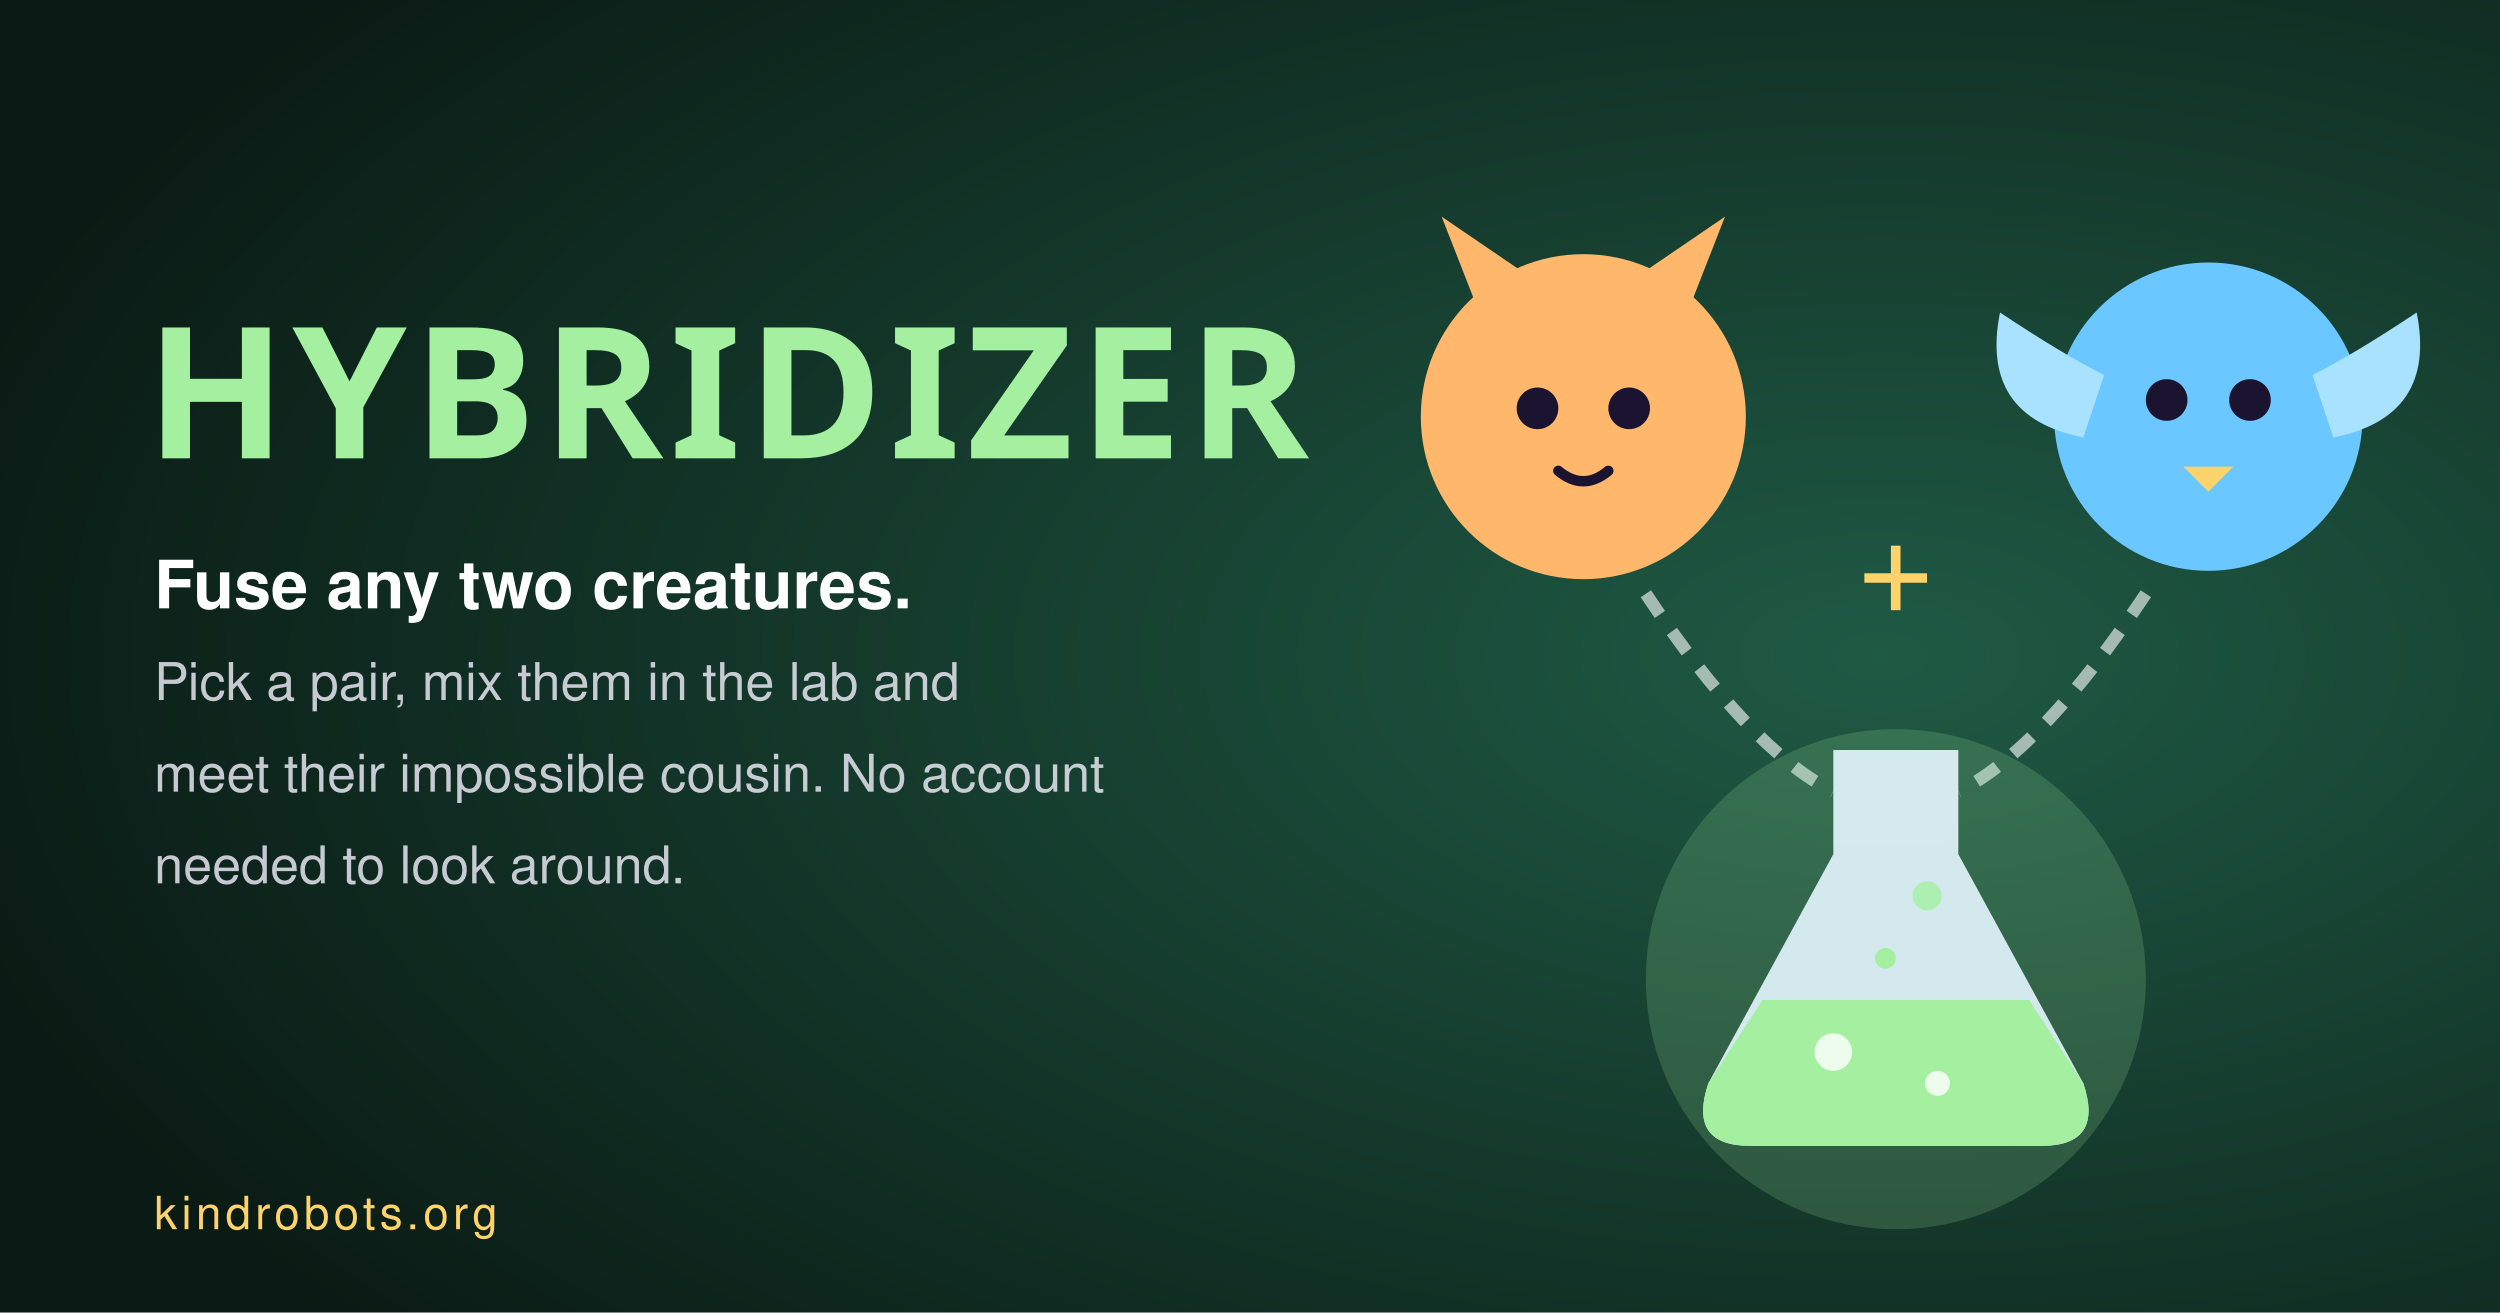
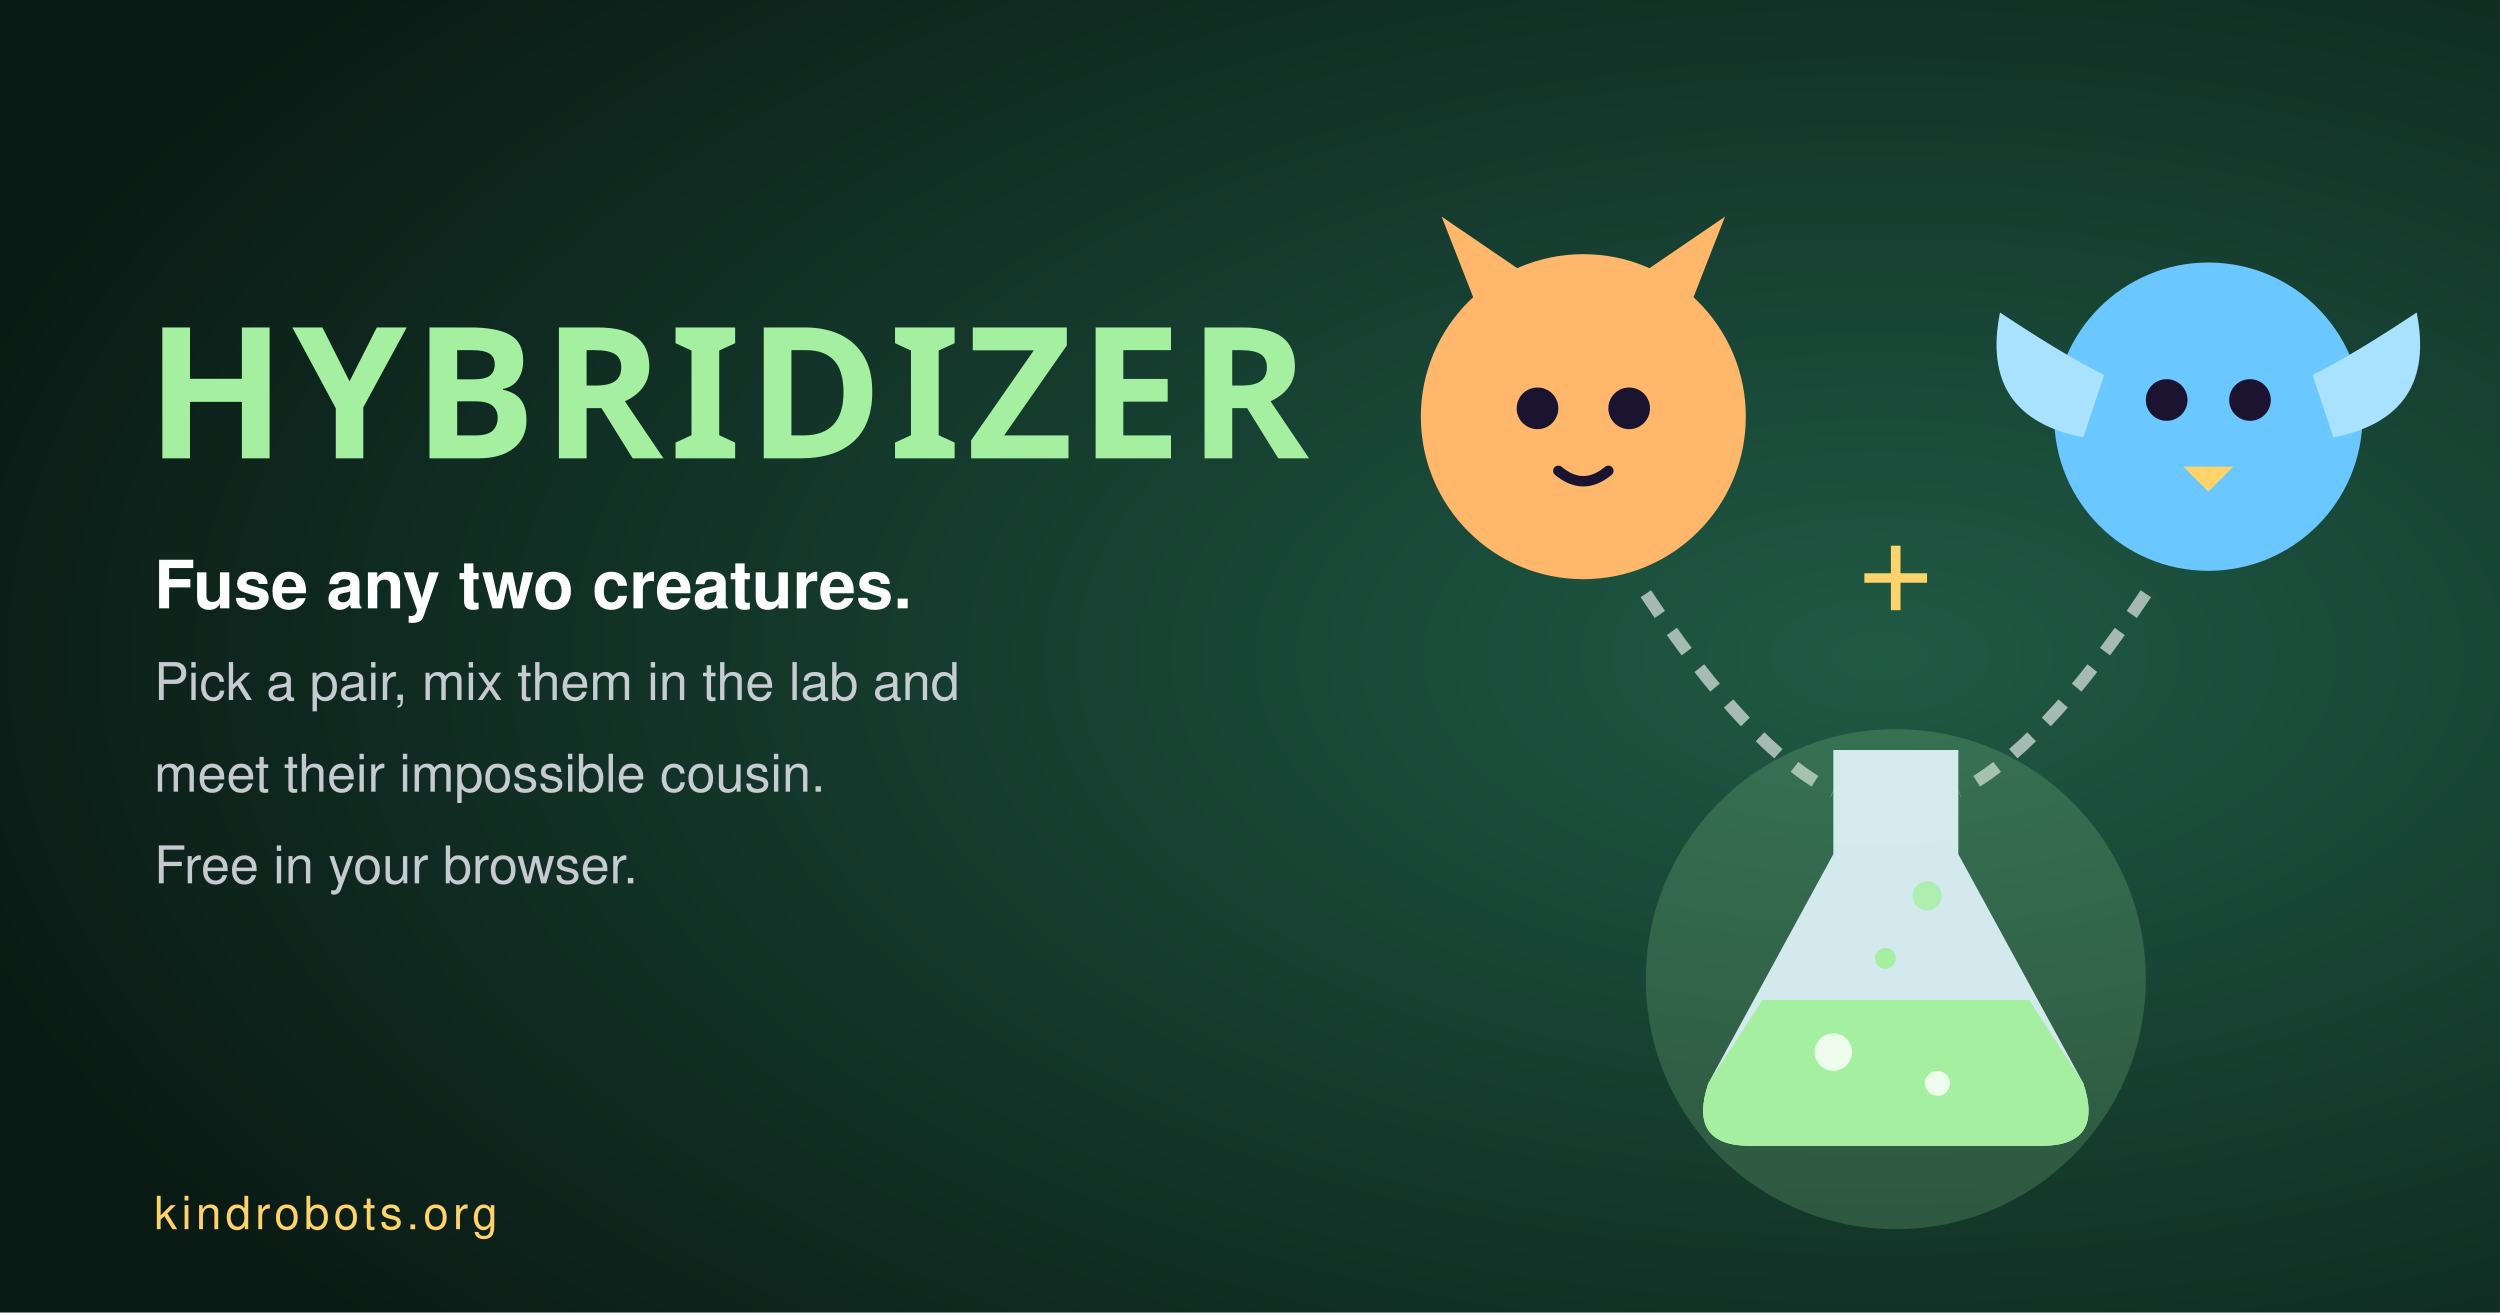
<svg xmlns="http://www.w3.org/2000/svg" viewBox="0 0 1200 630" width="1200" height="630">
  <defs>
    <radialGradient id="bg" cx="0.75" cy="0.5" r="0.8">
      <stop offset="0" stop-color="#1f5a45" />
      <stop offset="1" stop-color="#0a1a14" />
    </radialGradient>
  </defs>
  <rect width="1200" height="630" fill="url(#bg)" />
  <circle cx="760" cy="200" r="78" fill="#ffb86b" />
  <path d="M710 150 l-18 -46 l44 30z M810 150 l18 -46 l-44 30z" fill="#ffb86b" />
  <circle cx="738" cy="196" r="10" fill="#1b1430" />
  <circle cx="782" cy="196" r="10" fill="#1b1430" />
  <path d="M748 226 q12 10 24 0" fill="none" stroke="#1b1430" stroke-width="5" stroke-linecap="round" />
  <circle cx="1060" cy="200" r="74" fill="#6bc7ff" />
  <path d="M1000 210 q-50 -10 -40 -60 q30 20 50 30z M1120 210 q50 -10 40 -60 q-30 20 -50 30z" fill="#a8e2ff" />
  <circle cx="1040" cy="192" r="10" fill="#1b1430" />
  <circle cx="1080" cy="192" r="10" fill="#1b1430" />
  <path d="M1048 224 l12 12 l12 -12" fill="#ffd36b" />
  <path d="M790 285 Q840 360 880 380" fill="none" stroke="#ffffff" stroke-opacity="0.6" stroke-width="6" stroke-dasharray="12 10" />
  <path d="M1030 285 Q980 360 940 380" fill="none" stroke="#ffffff" stroke-opacity="0.6" stroke-width="6" stroke-dasharray="12 10" />
  <circle cx="910" cy="470" r="120" fill="#a4f0a0" opacity="0.18" />
  <path d="M880 360 h60 v50 l60 110 q10 30 -20 30 h-140 q-30 0 -20 -30 l60 -110z" fill="#e6f7ff" fill-opacity="0.9" />
  <path d="M846 480 h128 l26 40 q10 30 -20 30 h-140 q-30 0 -20 -30z" fill="#a4f0a0" />
  <circle cx="880" cy="505" r="9" fill="#ffffff" opacity="0.8" />
  <circle cx="930" cy="520" r="6" fill="#ffffff" opacity="0.8" />
  <circle cx="905" cy="460" r="5" fill="#a4f0a0" />
  <circle cx="925" cy="430" r="7" fill="#a4f0a0" opacity="0.8" />
  <text x="910" y="300" text-anchor="middle" font-family="Impact, Haettenschweiler, 'Arial Black', sans-serif" font-size="64" fill="#ffd36b">+</text>
  <text x="70" y="220" font-family="Impact, Haettenschweiler, 'Arial Black', sans-serif" font-weight="900" font-size="88" fill="#a4f0a0" letter-spacing="3" textLength="520" lengthAdjust="spacingAndGlyphs">HYBRIDIZER</text>
  <text x="74" y="292" font-family="Helvetica, Arial, sans-serif" font-weight="bold" font-size="32" fill="#ffffff">Fuse any two creatures.</text>
  <text x="74" y="336" font-family="Helvetica, Arial, sans-serif" font-size="25" fill="#e6e6f0" opacity="0.85">Pick a pair, mix them in the lab and</text>
-   <text x="74" y="380" font-family="Helvetica, Arial, sans-serif" font-size="25" fill="#e6e6f0" opacity="0.85">meet their impossible cousin. No account</text>
-   <text x="74" y="424" font-family="Helvetica, Arial, sans-serif" font-size="25" fill="#e6e6f0" opacity="0.85">needed to look around.</text>
+   <text x="74" y="380" font-family="Helvetica, Arial, sans-serif" font-size="25" fill="#e6e6f0" opacity="0.85">meet their impossible cousin.</text>
+   <text x="74" y="424" font-family="Helvetica, Arial, sans-serif" font-size="25" fill="#e6e6f0" opacity="0.85">Free in your browser.</text>
  <text x="74" y="590" font-family="Helvetica, Arial, sans-serif" font-size="22" fill="#ffd36b" letter-spacing="2">kindrobots.org</text>
</svg>
